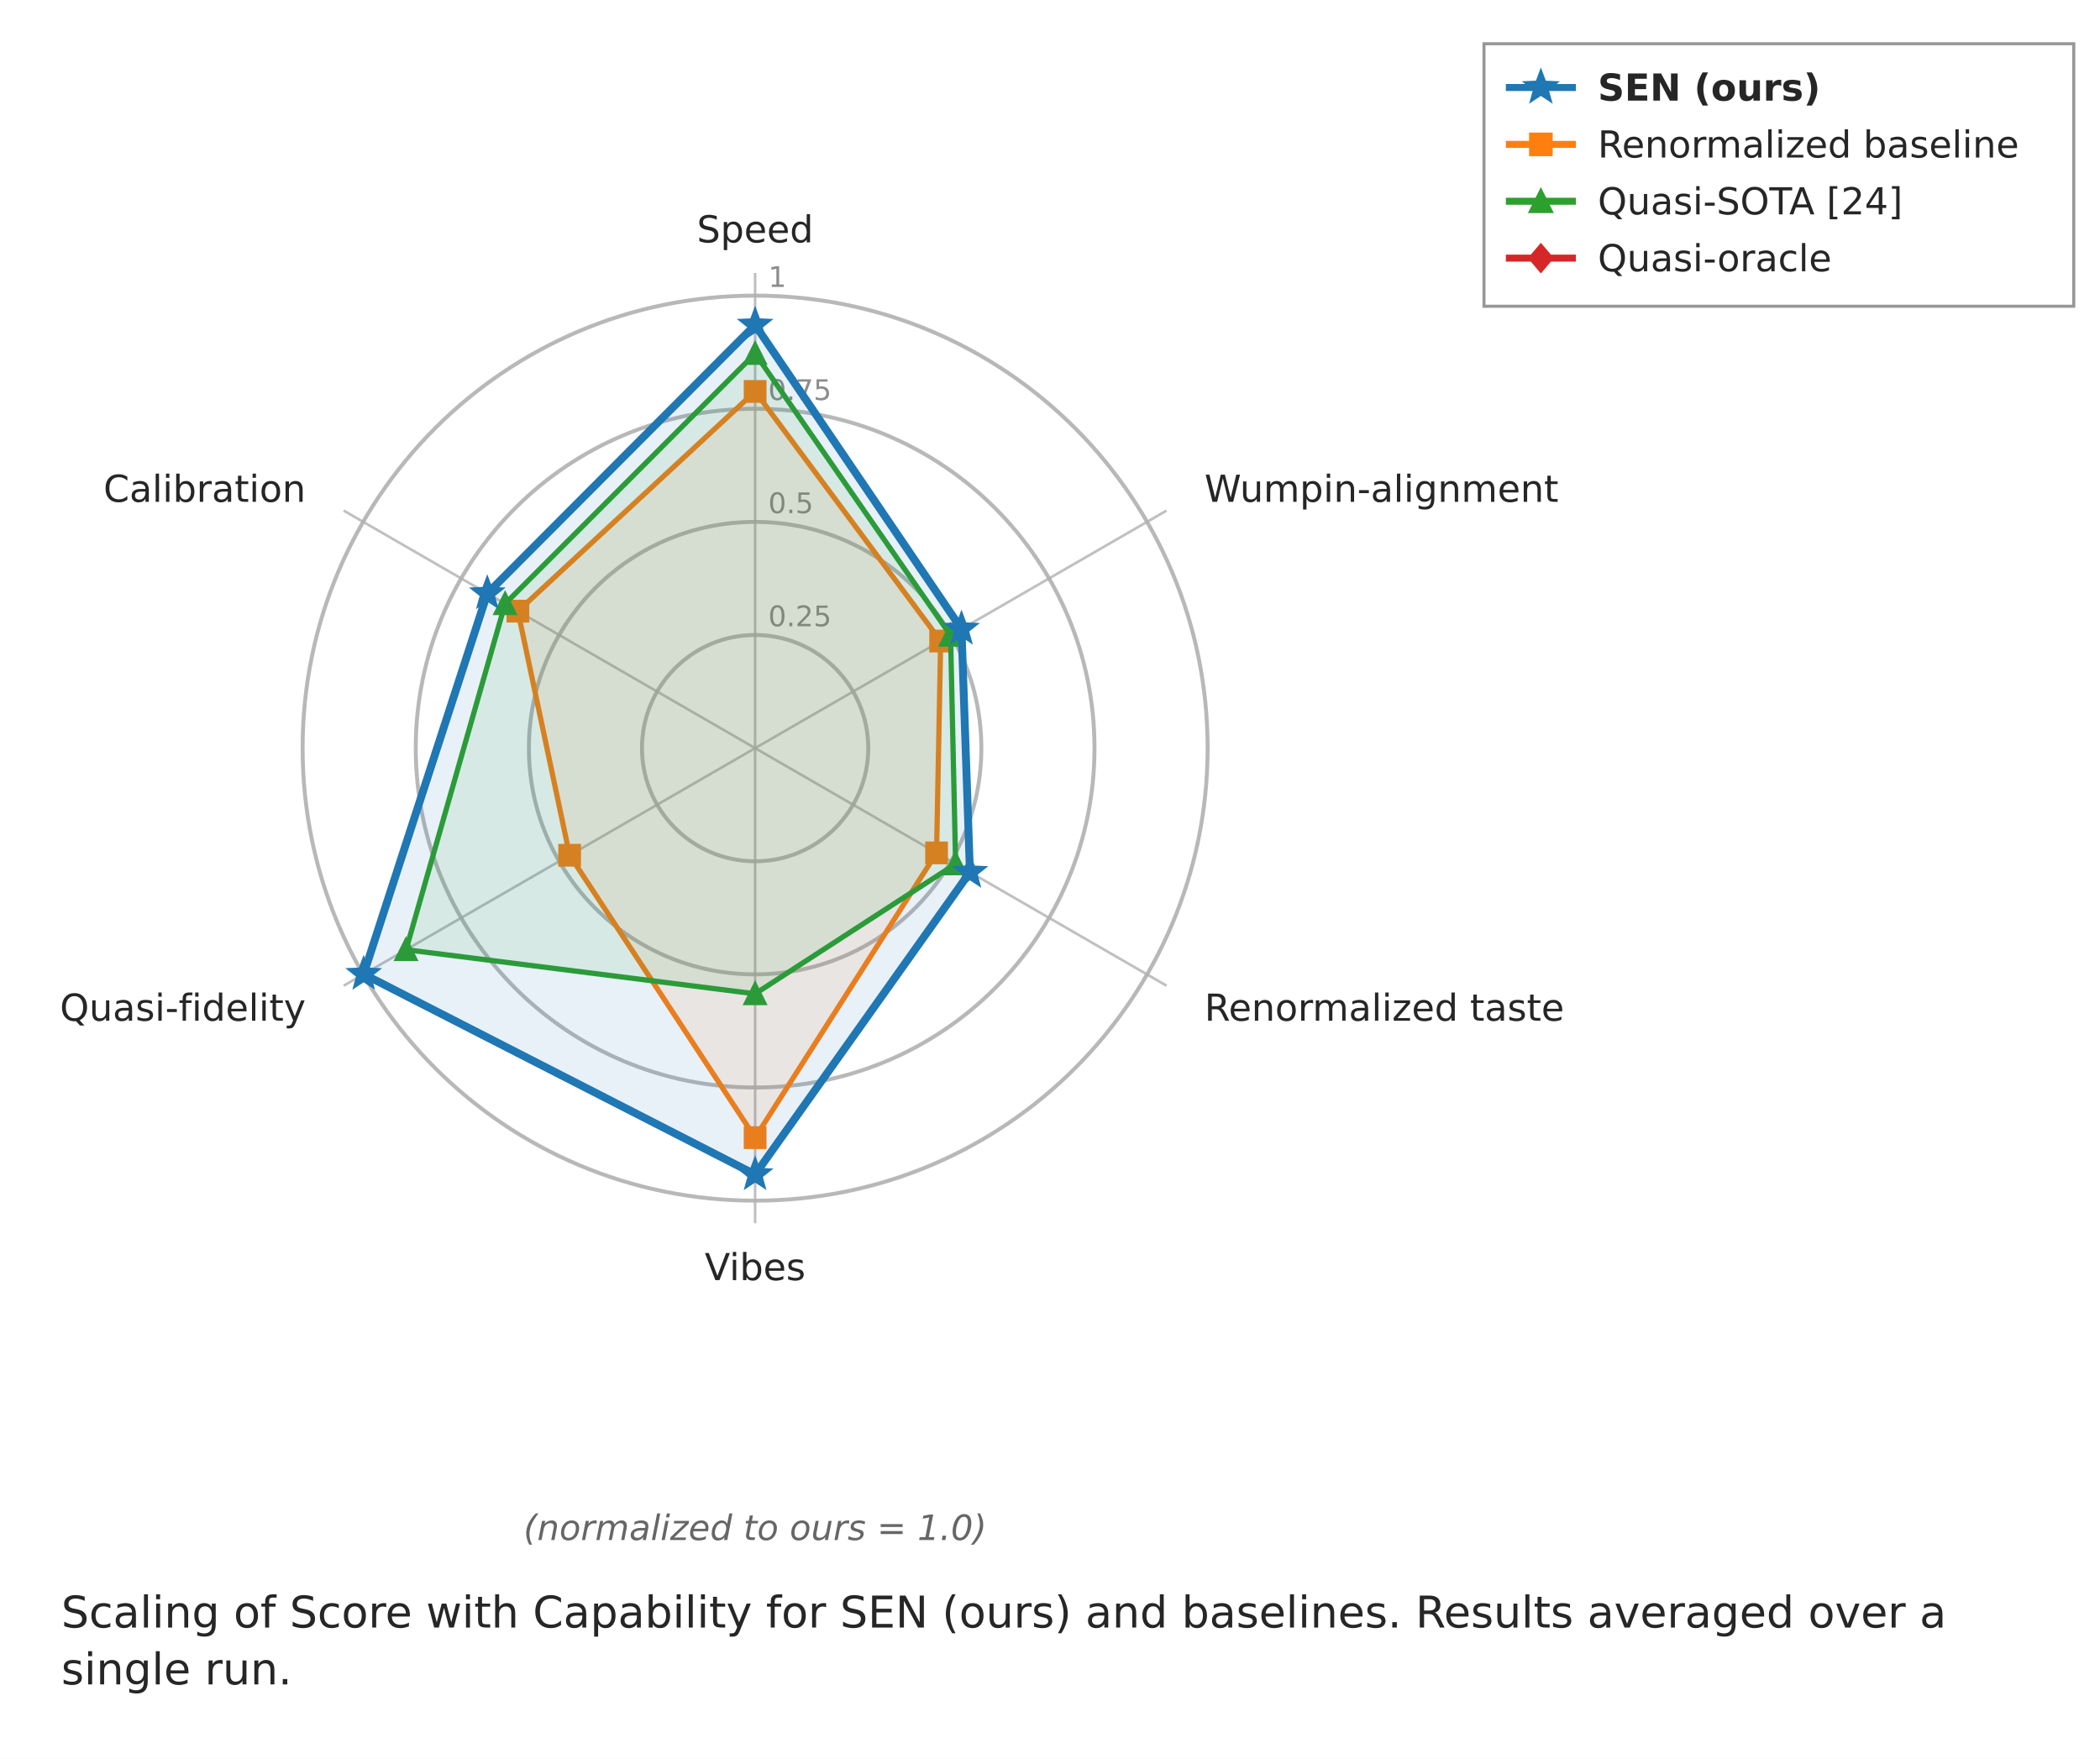
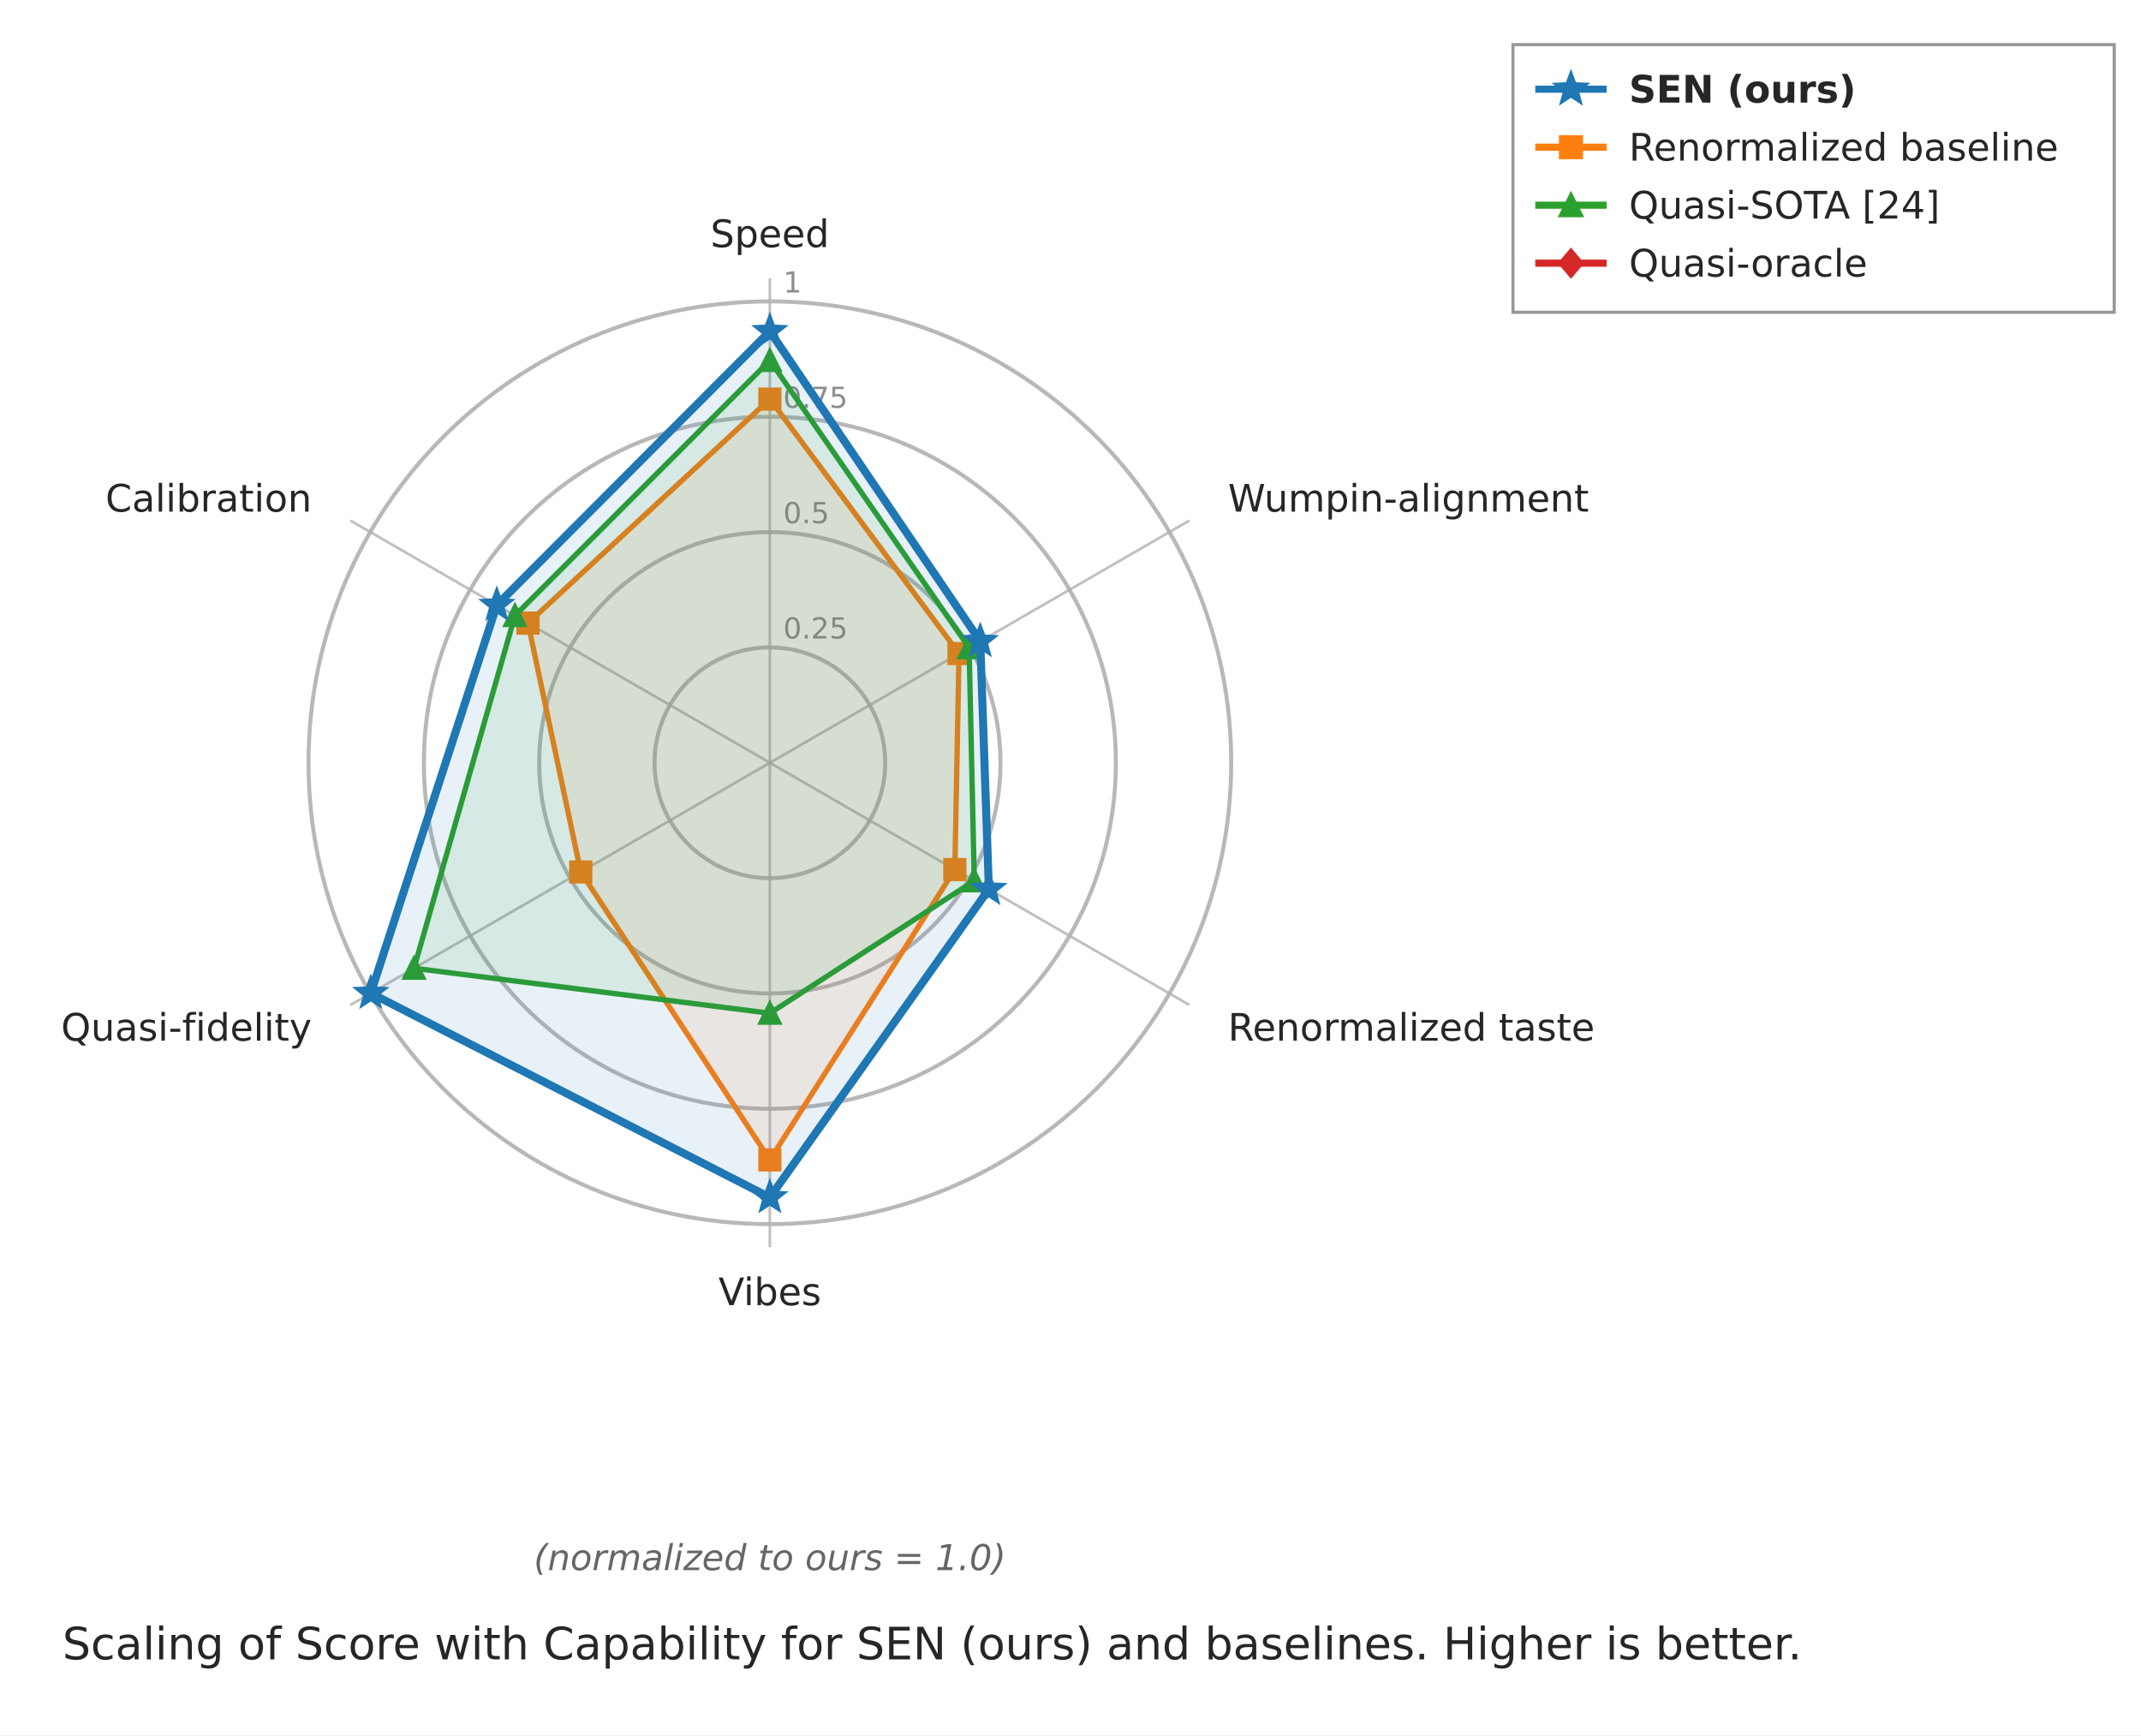
- <svg xmlns="http://www.w3.org/2000/svg" viewBox="0 0 480 402" width="480" height="402" font-family="'DejaVu Sans', 'Helvetica Neue', Helvetica, Arial, sans-serif" role="img">
+ <svg xmlns="http://www.w3.org/2000/svg" viewBox="0 0 480 389" width="480" height="389" font-family="'DejaVu Sans', 'Helvetica Neue', Helvetica, Arial, sans-serif" role="img">
  <defs>
    <pattern id="hatch0" width="5" height="5" patternUnits="userSpaceOnUse" patternTransform="rotate(45)">
      <line x1="0" y1="0" x2="0" y2="5" stroke="#555555" stroke-width="1" />
    </pattern>
    <pattern id="hatch1" width="5" height="5" patternUnits="userSpaceOnUse" patternTransform="rotate(135)">
      <line x1="0" y1="0" x2="0" y2="5" stroke="#555555" stroke-width="1" />
    </pattern>
    <pattern id="hatch2" width="5" height="5" patternUnits="userSpaceOnUse" patternTransform="rotate(0)">
      <line x1="0" y1="0" x2="0" y2="5" stroke="#555555" stroke-width="1" />
    </pattern>
    <pattern id="hatch3" width="5" height="5" patternUnits="userSpaceOnUse" patternTransform="rotate(90)">
      <line x1="0" y1="0" x2="0" y2="5" stroke="#555555" stroke-width="1" />
    </pattern>
  </defs>
-   <rect x="0" y="0" width="480" height="402" fill="#ffffff" />
+   <rect x="0" y="0" width="480" height="389" fill="#ffffff" />
  <g transform="translate(0,0)">
    <circle cx="172.6" cy="171" r="25.86" fill="none" stroke="#b0b0b0" stroke-width="0.9" opacity="0.9" />
    <text x="175.6" y="143.14" font-size="6.5" text-anchor="start" fill="#8c8c8c">0.25</text>
    <circle cx="172.6" cy="171" r="51.71" fill="none" stroke="#b0b0b0" stroke-width="0.9" opacity="0.9" />
    <text x="175.6" y="117.29" font-size="6.5" text-anchor="start" fill="#8c8c8c">0.5</text>
    <circle cx="172.6" cy="171" r="77.57" fill="none" stroke="#b0b0b0" stroke-width="0.9" opacity="0.9" />
    <text x="175.6" y="91.43" font-size="6.5" text-anchor="start" fill="#8c8c8c">0.75</text>
    <circle cx="172.6" cy="171" r="103.43" fill="none" stroke="#b0b0b0" stroke-width="0.9" opacity="0.9" />
    <text x="175.6" y="65.57" font-size="6.5" text-anchor="start" fill="#8c8c8c">1</text>
    <line x1="172.6" y1="171" x2="172.6" y2="62.4" stroke="#b0b0b0" stroke-width="0.6" opacity="0.8" />
    <text x="172.6" y="55.4" font-size="8.5" text-anchor="middle" fill="#262626">Speed</text>
    <line x1="172.6" y1="171" x2="266.65" y2="116.7" stroke="#b0b0b0" stroke-width="0.6" opacity="0.8" />
    <text x="275.31" y="114.7" font-size="8.5" text-anchor="start" fill="#262626">Wumpin-alignment</text>
    <line x1="172.6" y1="171" x2="266.65" y2="225.3" stroke="#b0b0b0" stroke-width="0.6" opacity="0.8" />
    <text x="275.31" y="233.3" font-size="8.5" text-anchor="start" fill="#262626">Renormalized taste</text>
    <line x1="172.6" y1="171" x2="172.6" y2="279.6" stroke="#b0b0b0" stroke-width="0.6" opacity="0.8" />
    <text x="172.6" y="292.6" font-size="8.5" text-anchor="middle" fill="#262626">Vibes</text>
    <line x1="172.6" y1="171" x2="78.55" y2="225.3" stroke="#b0b0b0" stroke-width="0.6" opacity="0.8" />
    <text x="69.89" y="233.3" font-size="8.5" text-anchor="end" fill="#262626">Quasi-fidelity</text>
    <line x1="172.6" y1="171" x2="78.55" y2="116.7" stroke="#b0b0b0" stroke-width="0.6" opacity="0.8" />
    <text x="69.89" y="114.7" font-size="8.5" text-anchor="end" fill="#262626">Calibration</text>
    <polygon points="172.6,89.47 215.01,146.52 214.07,194.94 172.6,260.03 130.2,195.48 118.38,139.69" fill="#ff7f0e" fill-opacity="0.1" stroke="#ff7f0e" stroke-width="1.2" />
    <rect x="170" y="86.87" width="5.2" height="5.2" fill="#ff7f0e" />
    <rect x="212.41" y="143.92" width="5.2" height="5.2" fill="#ff7f0e" />
    <rect x="211.47" y="192.34" width="5.2" height="5.2" fill="#ff7f0e" />
    <rect x="170" y="257.43" width="5.2" height="5.2" fill="#ff7f0e" />
    <rect x="127.6" y="192.88" width="5.2" height="5.2" fill="#ff7f0e" />
    <rect x="115.78" y="137.09" width="5.2" height="5.2" fill="#ff7f0e" />
    <polygon points="172.6,80.81 217.27,145.21 218.43,197.46 172.6,227.15 92.81,217.07 115.45,138" fill="#2ca02c" fill-opacity="0.1" stroke="#2ca02c" stroke-width="1.2" />
    <polygon points="172.6,77.69 169.74,83.41 175.46,83.41" fill="#2ca02c" />
    <polygon points="217.27,142.09 214.41,147.81 220.13,147.81" fill="#2ca02c" />
    <polygon points="218.43,194.34 215.57,200.06 221.29,200.06" fill="#2ca02c" />
    <polygon points="172.6,224.03 169.74,229.75 175.46,229.75" fill="#2ca02c" />
    <polygon points="92.81,213.95 89.95,219.67 95.67,219.67" fill="#2ca02c" />
    <polygon points="115.45,134.88 112.59,140.6 118.31,140.6" fill="#2ca02c" />
    <polygon points="172.6,74.27 219.77,143.76 221.7,199.35 172.6,268.45 83.12,222.66 111.38,135.66" fill="#1f77b4" fill-opacity="0.1" stroke="#1f77b4" stroke-width="1.8" />
    <polygon points="172.6,69.85 173.69,72.77 176.8,72.91 174.37,74.85 175.2,77.85 172.6,76.13 170,77.85 170.83,74.85 168.4,72.91 171.51,72.77" fill="#1f77b4" />
    <polygon points="219.77,139.34 220.86,142.26 223.98,142.4 221.54,144.34 222.37,147.34 219.77,145.62 217.17,147.34 218.01,144.34 215.57,142.4 218.68,142.26" fill="#1f77b4" />
    <polygon points="221.7,194.93 222.8,197.85 225.91,197.98 223.47,199.92 224.3,202.93 221.7,201.21 219.11,202.93 219.94,199.92 217.5,197.98 220.61,197.85" fill="#1f77b4" />
    <polygon points="172.6,264.03 173.69,266.94 176.8,267.08 174.37,269.02 175.2,272.02 172.6,270.3 170,272.02 170.83,269.02 168.4,267.08 171.51,266.94" fill="#1f77b4" />
    <polygon points="83.12,218.24 84.22,221.16 87.33,221.29 84.89,223.23 85.72,226.23 83.12,224.52 80.53,226.23 81.36,223.23 78.92,221.29 82.03,221.16" fill="#1f77b4" />
    <polygon points="111.38,131.24 112.47,134.15 115.59,134.29 113.15,136.23 113.98,139.23 111.38,137.51 108.79,139.23 109.62,136.23 107.18,134.29 110.29,134.15" fill="#1f77b4" />
    <text x="172.6" y="352" font-size="8" text-anchor="middle" fill="#666666" font-style="italic">(normalized to ours = 1.0)</text>
    <rect x="339.2" y="10" width="134.8" height="60" fill="#ffffff" opacity="0.9" stroke="#8c8c8c" stroke-width="0.7" />
    <line x1="344.2" y1="20" x2="360.2" y2="20" stroke="#1f77b4" stroke-width="1.6" />
    <polygon points="352.2,15.41 353.33,18.44 356.57,18.58 354.03,20.6 354.9,23.71 352.2,21.93 349.5,23.71 350.37,20.6 347.83,18.58 351.07,18.44" fill="#1f77b4" />
    <text x="365.2" y="23" font-size="8.5" text-anchor="start" fill="#262626" font-weight="600">SEN (ours)</text>
    <line x1="344.2" y1="33" x2="360.2" y2="33" stroke="#ff7f0e" stroke-width="1.6" />
    <rect x="349.5" y="30.3" width="5.4" height="5.4" fill="#ff7f0e" />
    <text x="365.2" y="36" font-size="8.5" text-anchor="start" fill="#262626">Renormalized baseline</text>
    <line x1="344.2" y1="46" x2="360.2" y2="46" stroke="#2ca02c" stroke-width="1.6" />
    <polygon points="352.2,42.76 349.23,48.7 355.17,48.7" fill="#2ca02c" />
    <text x="365.2" y="49" font-size="8.5" text-anchor="start" fill="#262626">Quasi-SOTA [24]</text>
    <line x1="344.2" y1="59" x2="360.2" y2="59" stroke="#d62728" stroke-width="1.6" />
    <polygon points="352.2,55.49 355.17,59 352.2,62.51 349.23,59" fill="#d62728" />
    <text x="365.2" y="62" font-size="8.5" text-anchor="start" fill="#262626">Quasi-oracle</text>
  </g>
-   <text x="14" y="372" font-size="10" text-anchor="start" fill="#262626">Scaling of Score with Capability for SEN (ours) and baselines. Results averaged over a</text>
-   <text x="14" y="385" font-size="10" text-anchor="start" fill="#262626">single run.</text>
+   <text x="14" y="372" font-size="10" text-anchor="start" fill="#262626">Scaling of Score with Capability for SEN (ours) and baselines. Higher is better.</text>
</svg>
